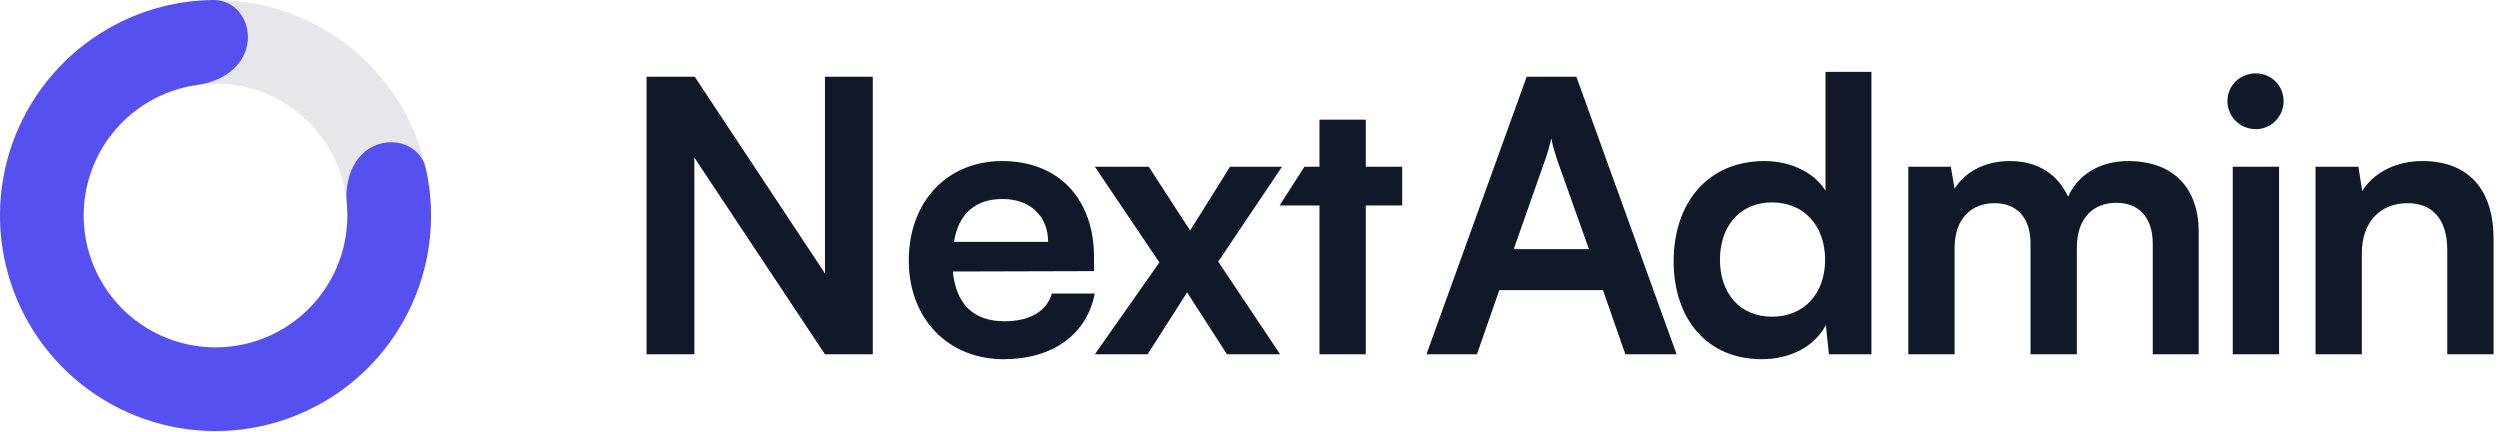
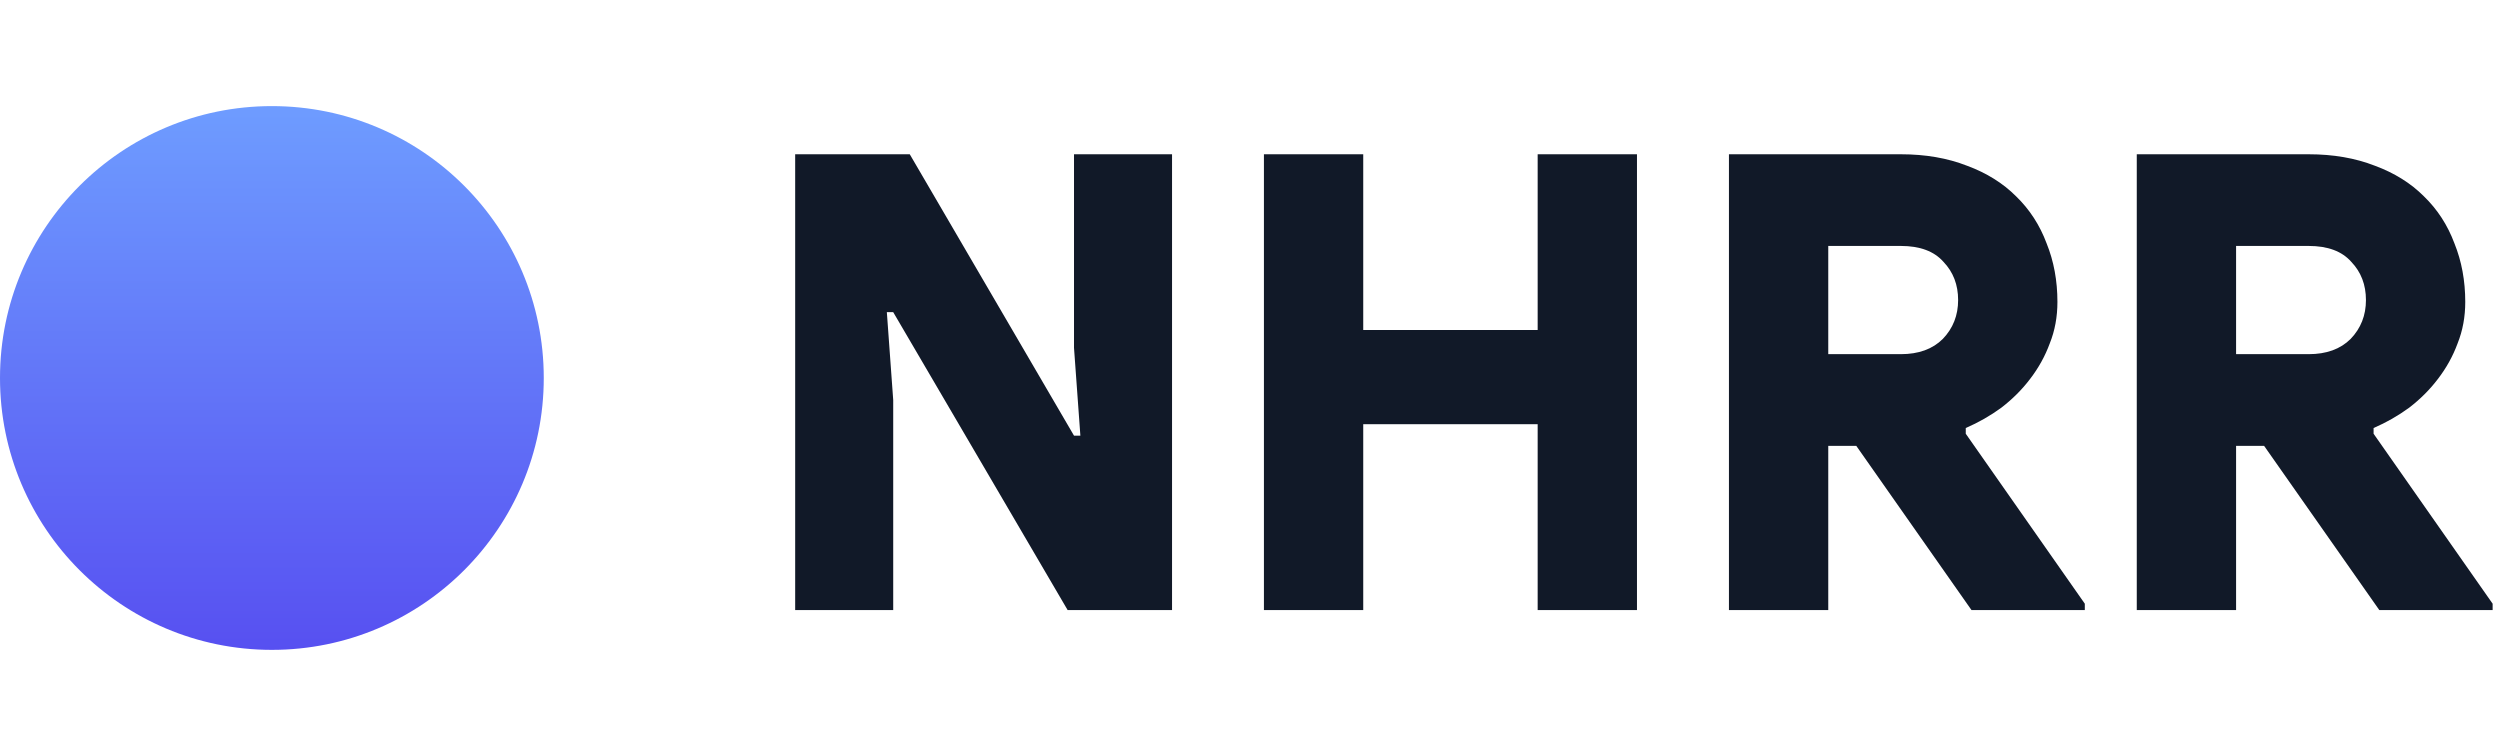
- <svg xmlns="http://www.w3.org/2000/svg" width="174" height="30" viewBox="0 0 174 30" fill="none">
-   <path d="M30 15C30 23.284 23.284 30 15 30C6.716 30 0 23.284 0 15C0 6.716 6.716 0 15 0C23.284 0 30 6.716 30 15ZM5.822 15C5.822 20.069 9.931 24.178 15 24.178C20.069 24.178 24.178 20.069 24.178 15C24.178 9.931 20.069 5.822 15 5.822C9.931 5.822 5.822 9.931 5.822 15Z" fill="#E5E7EB" />
-   <path d="M26.071 10.145C27.543 9.499 29.291 10.169 29.641 11.738C30.151 14.027 30.12 16.418 29.532 18.716C28.703 21.961 26.811 24.835 24.158 26.88C21.506 28.924 18.245 30.023 14.896 30C11.547 29.977 8.302 28.833 5.678 26.752C3.054 24.671 1.203 21.771 0.418 18.515C-0.367 15.259 -0.04 11.835 1.348 8.786C2.735 5.738 5.103 3.242 8.073 1.695C10.178 0.6 12.499 0.025 14.844 0.001C16.451 -0.016 17.501 1.534 17.208 3.114C16.914 4.695 15.372 5.69 13.778 5.904C12.732 6.044 11.711 6.365 10.762 6.859C8.944 7.806 7.495 9.333 6.647 11.198C5.798 13.063 5.597 15.159 6.078 17.151C6.558 19.143 7.691 20.917 9.296 22.191C10.902 23.464 12.887 24.164 14.937 24.178C16.986 24.192 18.981 23.52 20.604 22.269C22.227 21.018 23.384 19.259 23.892 17.274C24.157 16.237 24.237 15.17 24.136 14.119C23.981 12.519 24.599 10.79 26.071 10.145Z" fill="#5750F1" />
-   <path d="M48.329 24.657H45V5.343H48.355L57.417 19.029V5.343H60.746V24.657H57.417L48.329 10.971V24.657Z" fill="#111928" />
-   <path d="M69.856 25C65.973 25 63.251 22.173 63.251 18.131C63.251 14.036 65.92 11.209 69.751 11.209C73.661 11.209 76.144 13.824 76.144 17.893V18.87L66.316 18.897C66.554 21.195 67.769 22.358 69.909 22.358C71.679 22.358 72.842 21.671 73.212 20.429H76.197C75.642 23.283 73.264 25 69.856 25ZM69.777 13.851C67.875 13.851 66.712 14.881 66.395 16.836H72.948C72.948 15.04 71.706 13.851 69.777 13.851Z" fill="#111928" />
-   <path d="M79.874 24.657H76.202L80.693 18.263L76.202 11.605H79.954L82.833 16.044L85.608 11.605H89.227L84.788 18.21L89.095 24.657H85.396L82.622 20.35L79.874 24.657Z" fill="#111928" />
-   <path d="M95.058 24.657H91.835V14.3H89.06L90.787 11.605H91.835V8.329H95.058V11.605H97.594V14.3H95.058V24.657Z" fill="#111928" />
-   <path d="M102.795 24.657H99.281L106.256 5.343H109.717L116.692 24.657H113.125L111.566 20.192H104.354L102.795 24.657ZM107.55 11.103L105.357 17.338H110.589L108.369 11.103C108.211 10.601 108.026 10.02 107.973 9.624C107.894 9.993 107.735 10.575 107.55 11.103Z" fill="#111928" />
-   <path d="M122.615 25C118.837 25 116.486 22.226 116.486 18.184C116.486 14.115 118.864 11.209 122.8 11.209C124.623 11.209 126.235 11.975 127.054 13.27V5H130.251V24.657H127.292L127.08 22.622C126.288 24.128 124.597 25 122.615 25ZM123.329 22.041C125.574 22.041 127.027 20.429 127.027 18.078C127.027 15.727 125.574 14.088 123.329 14.088C121.083 14.088 119.709 15.753 119.709 18.078C119.709 20.403 121.083 22.041 123.329 22.041Z" fill="#111928" />
-   <path d="M136.04 24.657H132.817V11.605H135.776L136.04 13.137C136.701 12.054 138.022 11.209 139.898 11.209C141.879 11.209 143.253 12.186 143.94 13.692C144.6 12.186 146.133 11.209 148.114 11.209C151.285 11.209 153.028 13.111 153.028 16.123V24.657H149.832V16.968C149.832 15.092 148.828 14.115 147.295 14.115C145.736 14.115 144.548 15.119 144.548 17.259V24.657H141.324V16.942C141.324 15.119 140.347 14.141 138.814 14.141C137.282 14.141 136.04 15.145 136.04 17.259V24.657Z" fill="#111928" />
-   <path d="M157.012 8.989C155.902 8.989 155.03 8.118 155.03 7.034C155.03 5.951 155.902 5.106 157.012 5.106C158.068 5.106 158.94 5.951 158.94 7.034C158.94 8.118 158.068 8.989 157.012 8.989ZM155.4 24.657V11.605H158.623V24.657H155.4Z" fill="#111928" />
-   <path d="M164.384 24.657H161.161V11.605H164.146L164.41 13.296C165.23 11.975 166.815 11.209 168.585 11.209C171.861 11.209 173.552 13.243 173.552 16.625V24.657H170.329V17.391C170.329 15.198 169.245 14.141 167.581 14.141C165.599 14.141 164.384 15.515 164.384 17.629V24.657Z" fill="#111928" />
+ <svg xmlns="http://www.w3.org/2000/svg" width="377" height="114" viewBox="0 0 377 114" fill="none">
+   <rect y="16" width="82" height="82" rx="41" fill="url(#paint0_linear_80_341)" />
+   <path d="M119.912 23.264H137.192L161.96 65.696H162.92L161.96 52.448V23.264H176.744V92H161L134.696 47.072H133.736L134.696 60.32V92H119.912V23.264ZM190.6 23.264H205.576V49.76H231.88V23.264H246.856V92H231.88V63.968H205.576V92H190.6V23.264ZM260.725 23.264H286.645C290.357 23.264 293.685 23.84 296.629 24.992C299.573 26.08 302.037 27.616 304.021 29.6C306.069 31.584 307.605 33.952 308.629 36.704C309.717 39.392 310.26 42.336 310.26 45.536C310.26 47.776 309.877 49.856 309.109 51.776C308.405 53.696 307.413 55.488 306.133 57.152C304.917 58.752 303.477 60.192 301.812 61.472C300.149 62.688 298.357 63.712 296.437 64.544V65.408L314.389 91.04V92H297.301L279.925 67.232H275.701V92H260.725V23.264ZM286.645 53.408C289.333 53.408 291.445 52.64 292.981 51.104C294.517 49.504 295.285 47.552 295.285 45.248C295.285 42.944 294.549 41.024 293.077 39.488C291.669 37.888 289.525 37.088 286.645 37.088H275.701V53.408H286.645ZM322.225 23.264H348.145C351.857 23.264 355.185 23.84 358.129 24.992C361.073 26.08 363.537 27.616 365.521 29.6C367.569 31.584 369.105 33.952 370.129 36.704C371.217 39.392 371.76 42.336 371.76 45.536C371.76 47.776 371.377 49.856 370.609 51.776C369.905 53.696 368.913 55.488 367.633 57.152C366.417 58.752 364.977 60.192 363.312 61.472C361.649 62.688 359.857 63.712 357.937 64.544V65.408L375.889 91.04V92H358.801L341.425 67.232H337.201V92H322.225V23.264ZM348.145 53.408C350.833 53.408 352.945 52.64 354.481 51.104C356.017 49.504 356.785 47.552 356.785 45.248C356.785 42.944 356.049 41.024 354.577 39.488C353.169 37.888 351.025 37.088 348.145 37.088H337.201V53.408H348.145Z" fill="#111928" />
+   <defs>
+     <linearGradient id="paint0_linear_80_341" x1="41" y1="16" x2="41" y2="98" gradientUnits="userSpaceOnUse">
+       <stop stop-color="#6E9CFF" />
+       <stop offset="1" stop-color="#5750F1" />
+     </linearGradient>
+   </defs>
</svg>
